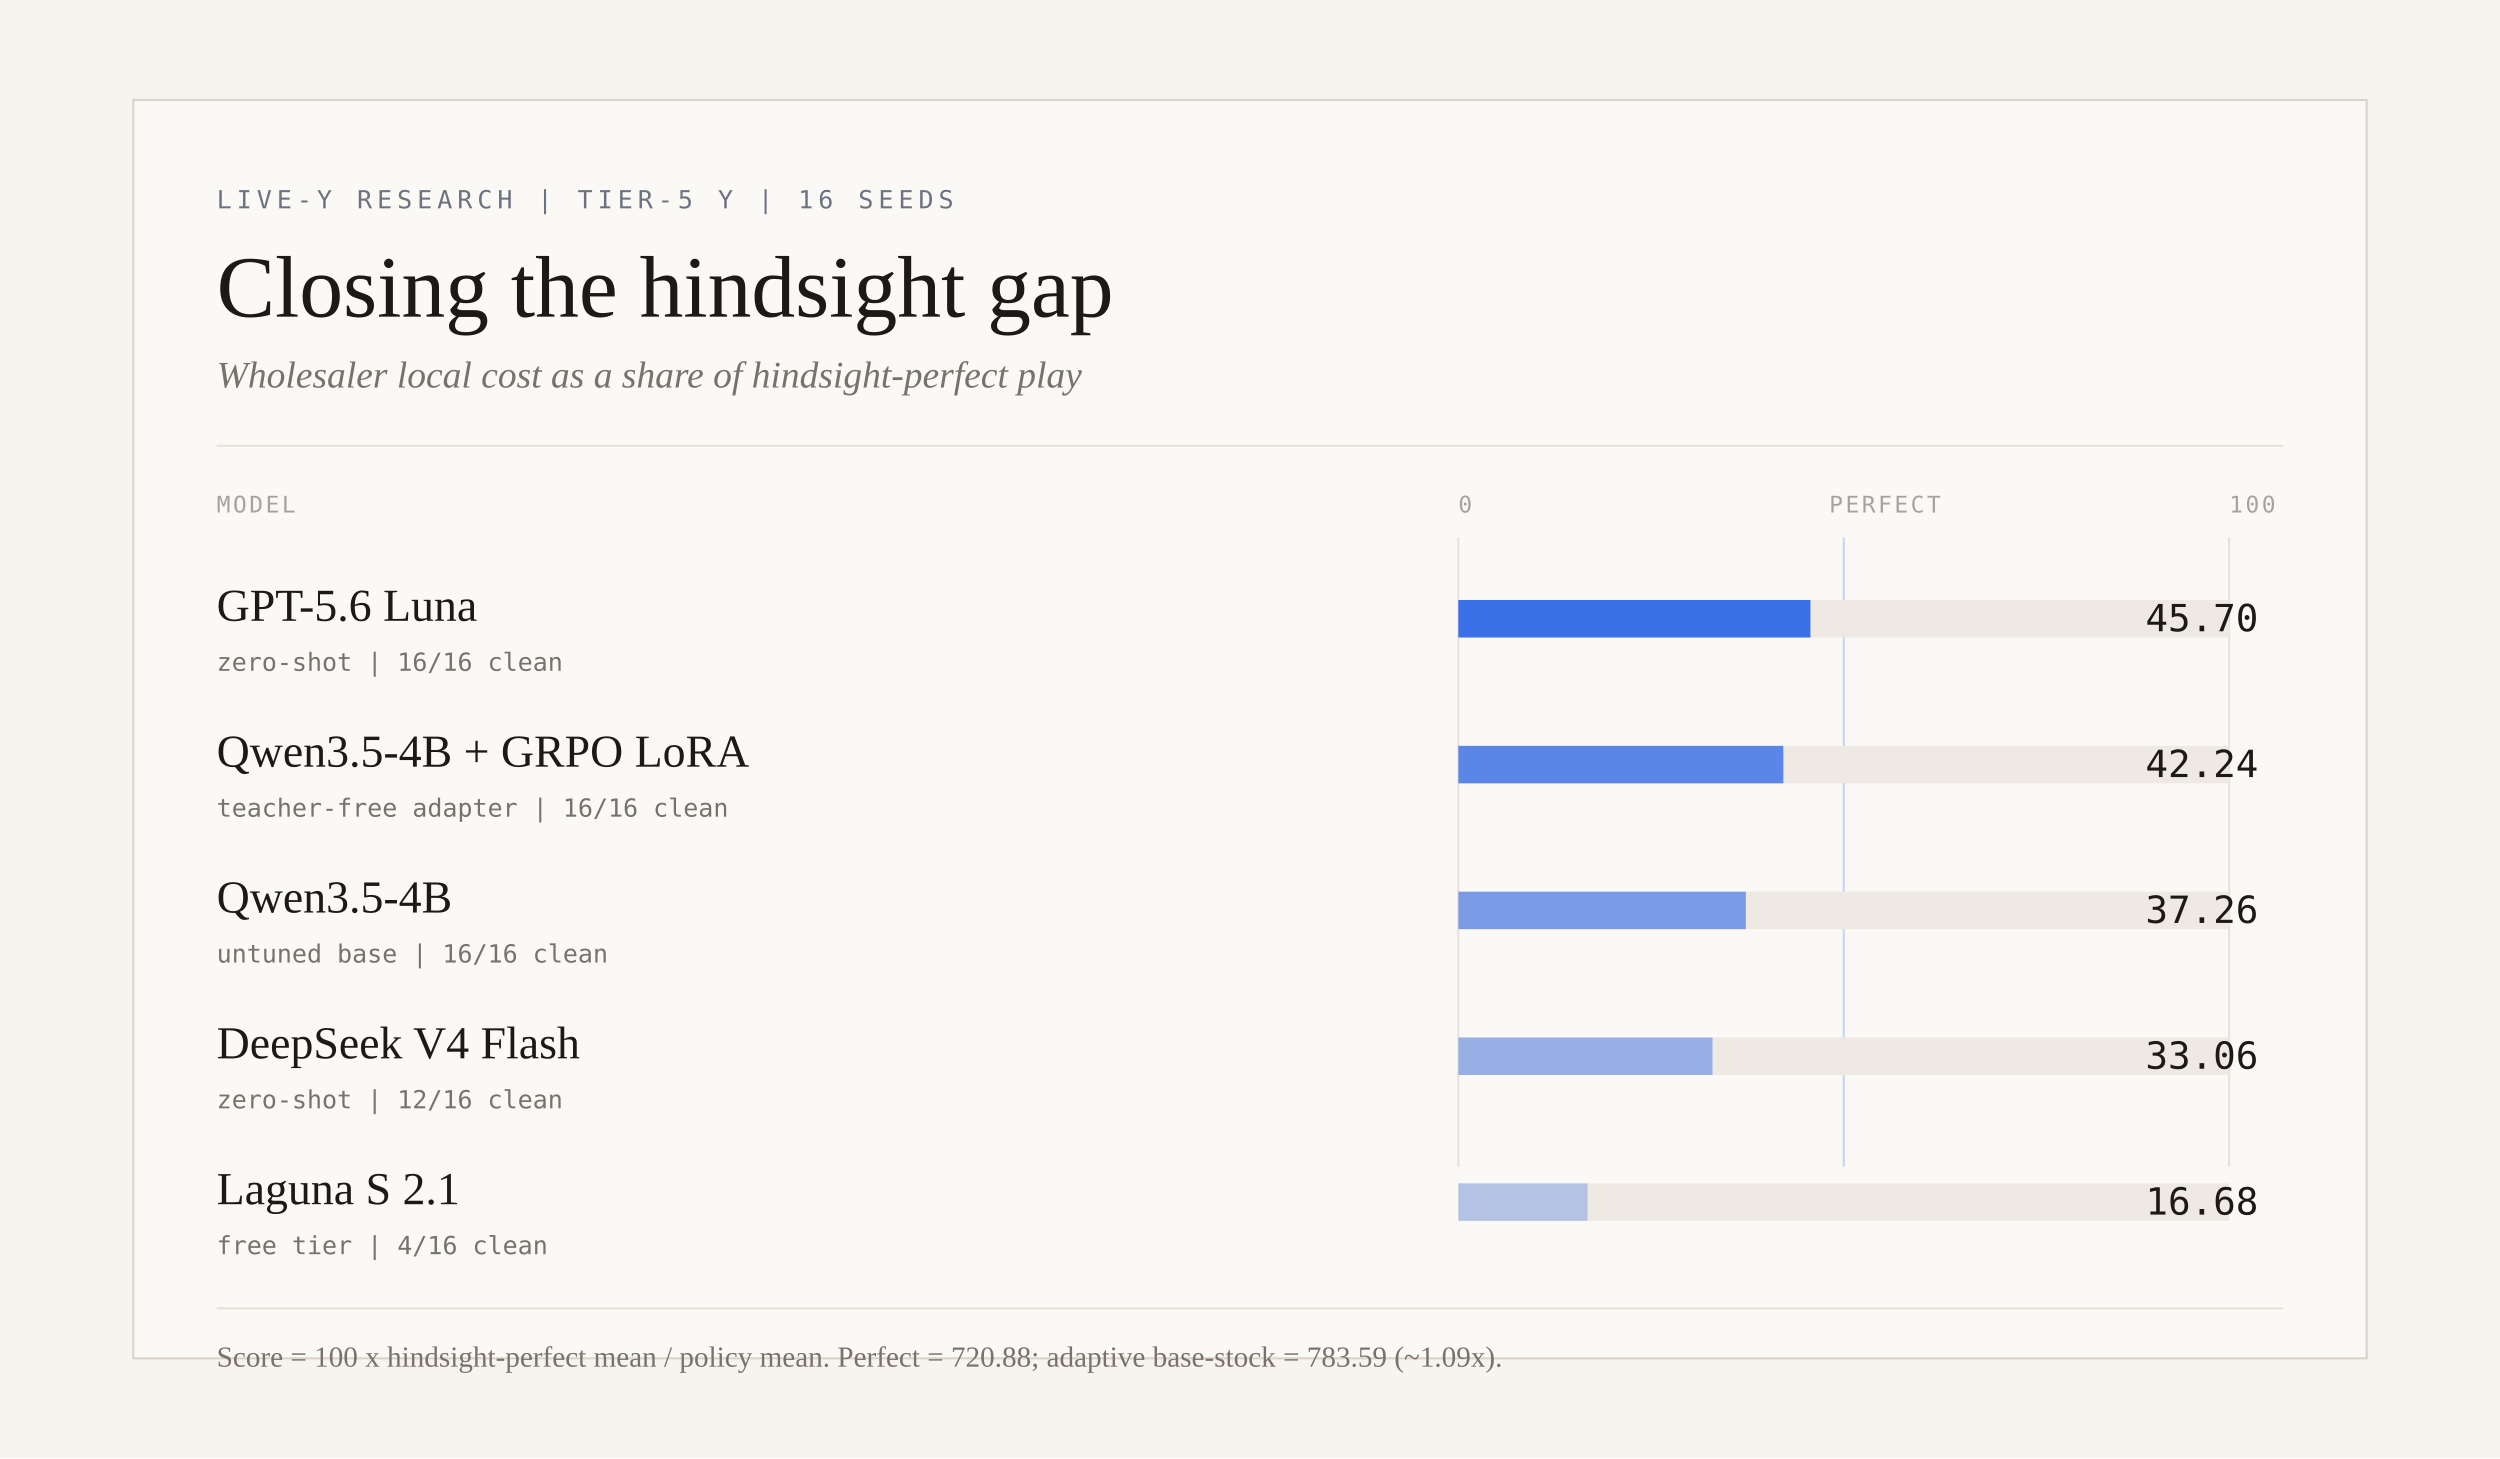
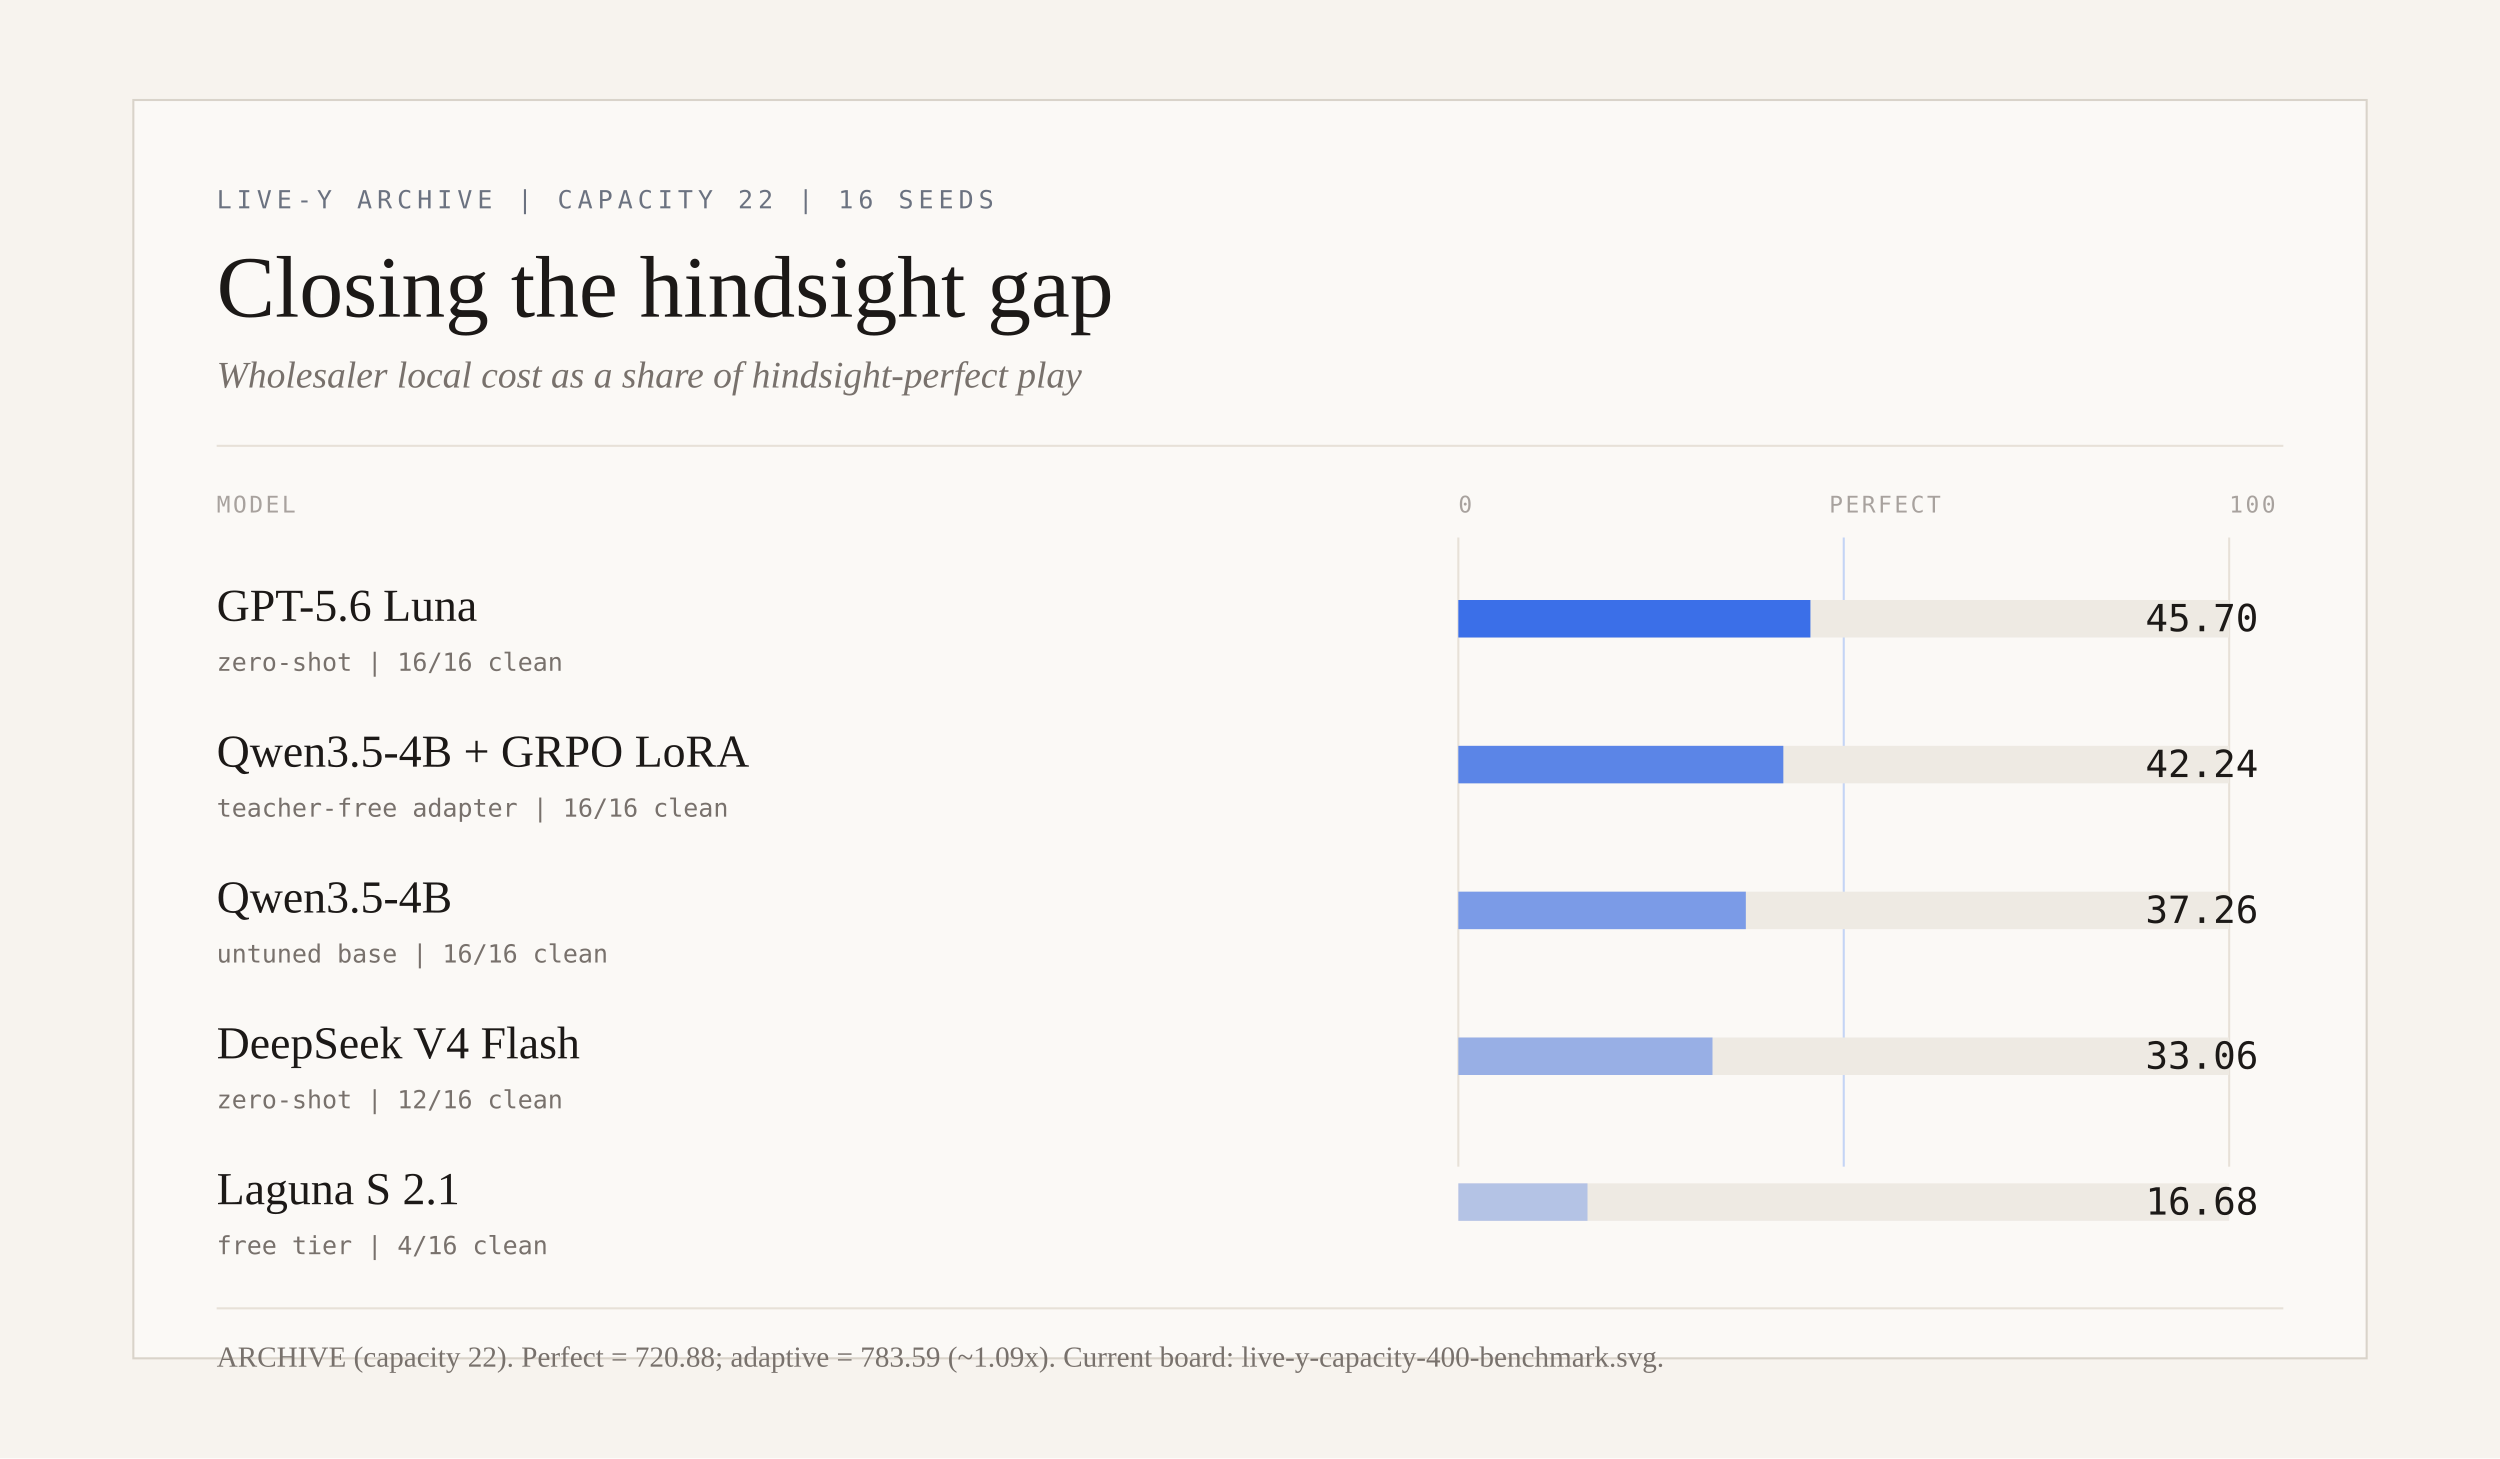
<svg xmlns="http://www.w3.org/2000/svg" width="1200" height="700" viewBox="0 0 1200 700" role="img" aria-labelledby="title desc">
  <rect width="1200" height="700" fill="#F7F3EE" />
  <rect x="64" y="48" width="1072" height="604" fill="#FBF9F6" stroke="#D9D3CA" stroke-width="1" />
-   <text x="104" y="100" fill="#6B7280" font-family="IBM Plex Mono, Menlo, Consolas, monospace" font-size="12" letter-spacing="2.4">LIVE-Y RESEARCH  |  TIER-5 Y  |  16 SEEDS</text>
+   <text x="104" y="100" fill="#6B7280" font-family="IBM Plex Mono, Menlo, Consolas, monospace" font-size="12" letter-spacing="2.4">LIVE-Y ARCHIVE  |  CAPACITY 22  |  16 SEEDS</text>
  <text x="104" y="152" fill="#1C1917" font-family="Georgia, 'Times New Roman', serif" font-size="42">Closing the hindsight gap</text>
  <text x="104" y="186" fill="#78716C" font-family="Georgia, 'Times New Roman', serif" font-size="18" font-style="italic">Wholesaler local cost as a share of hindsight-perfect play</text>
  <line x1="104" y1="214" x2="1096" y2="214" stroke="#E7E1D8" stroke-width="1" />
  <g font-family="IBM Plex Mono, Menlo, Consolas, monospace" font-size="11" fill="#A8A29E" letter-spacing="1.2">
    <text x="104" y="246">MODEL</text>
    <text x="700" y="246">0</text>
    <text x="878" y="246">PERFECT</text>
    <text x="1070" y="246">100</text>
  </g>
  <g stroke="#E7E1D8" stroke-width="1">
    <line x1="700" y1="258" x2="700" y2="560" />
    <line x1="885" y1="258" x2="885" y2="560" stroke="#C4D4F5" />
    <line x1="1070" y1="258" x2="1070" y2="560" />
  </g>
  <g font-family="Georgia, 'Times New Roman', serif">
    <text x="104" y="298" fill="#1C1917" font-size="22">GPT-5.6 Luna</text>
    <text x="104" y="322" fill="#78716C" font-family="IBM Plex Mono, Menlo, Consolas, monospace" font-size="12">zero-shot  |  16/16 clean</text>
    <rect x="700" y="288" width="370" height="18" fill="#EEEAE3" />
    <rect x="700" y="288" width="169" height="18" fill="#3B6FE8" />
    <text x="1084" y="303" fill="#1C1917" font-family="IBM Plex Mono, Menlo, Consolas, monospace" font-size="18" text-anchor="end">45.70</text>
    <text x="104" y="368" fill="#1C1917" font-size="22">Qwen3.5-4B + GRPO LoRA</text>
    <text x="104" y="392" fill="#78716C" font-family="IBM Plex Mono, Menlo, Consolas, monospace" font-size="12">teacher-free adapter  |  16/16 clean</text>
    <rect x="700" y="358" width="370" height="18" fill="#EEEAE3" />
    <rect x="700" y="358" width="156" height="18" fill="#3B6FE8" fill-opacity="0.82" />
    <text x="1084" y="373" fill="#1C1917" font-family="IBM Plex Mono, Menlo, Consolas, monospace" font-size="18" text-anchor="end">42.24</text>
    <text x="104" y="438" fill="#1C1917" font-size="22">Qwen3.5-4B</text>
    <text x="104" y="462" fill="#78716C" font-family="IBM Plex Mono, Menlo, Consolas, monospace" font-size="12">untuned base  |  16/16 clean</text>
    <rect x="700" y="428" width="370" height="18" fill="#EEEAE3" />
    <rect x="700" y="428" width="138" height="18" fill="#3B6FE8" fill-opacity="0.64" />
    <text x="1084" y="443" fill="#1C1917" font-family="IBM Plex Mono, Menlo, Consolas, monospace" font-size="18" text-anchor="end">37.26</text>
    <text x="104" y="508" fill="#1C1917" font-size="22">DeepSeek V4 Flash</text>
    <text x="104" y="532" fill="#78716C" font-family="IBM Plex Mono, Menlo, Consolas, monospace" font-size="12">zero-shot  |  12/16 clean</text>
    <rect x="700" y="498" width="370" height="18" fill="#EEEAE3" />
    <rect x="700" y="498" width="122" height="18" fill="#3B6FE8" fill-opacity="0.48" />
    <text x="1084" y="513" fill="#1C1917" font-family="IBM Plex Mono, Menlo, Consolas, monospace" font-size="18" text-anchor="end">33.06</text>
    <text x="104" y="578" fill="#1C1917" font-size="22">Laguna S 2.1</text>
    <text x="104" y="602" fill="#78716C" font-family="IBM Plex Mono, Menlo, Consolas, monospace" font-size="12">free tier  |  4/16 clean</text>
    <rect x="700" y="568" width="370" height="18" fill="#EEEAE3" />
    <rect x="700" y="568" width="62" height="18" fill="#3B6FE8" fill-opacity="0.32" />
    <text x="1084" y="583" fill="#1C1917" font-family="IBM Plex Mono, Menlo, Consolas, monospace" font-size="18" text-anchor="end">16.68</text>
  </g>
  <line x1="104" y1="628" x2="1096" y2="628" stroke="#E7E1D8" stroke-width="1" />
-   <text x="104" y="656" fill="#78716C" font-family="Georgia, 'Times New Roman', serif" font-size="14">Score = 100 x hindsight-perfect mean / policy mean. Perfect = 720.88; adaptive base-stock = 783.59 (~1.09x).</text>
+   <text x="104" y="656" fill="#78716C" font-family="Georgia, 'Times New Roman', serif" font-size="14">ARCHIVE (capacity 22). Perfect = 720.88; adaptive = 783.59 (~1.09x). Current board: live-y-capacity-400-benchmark.svg.</text>
</svg>
